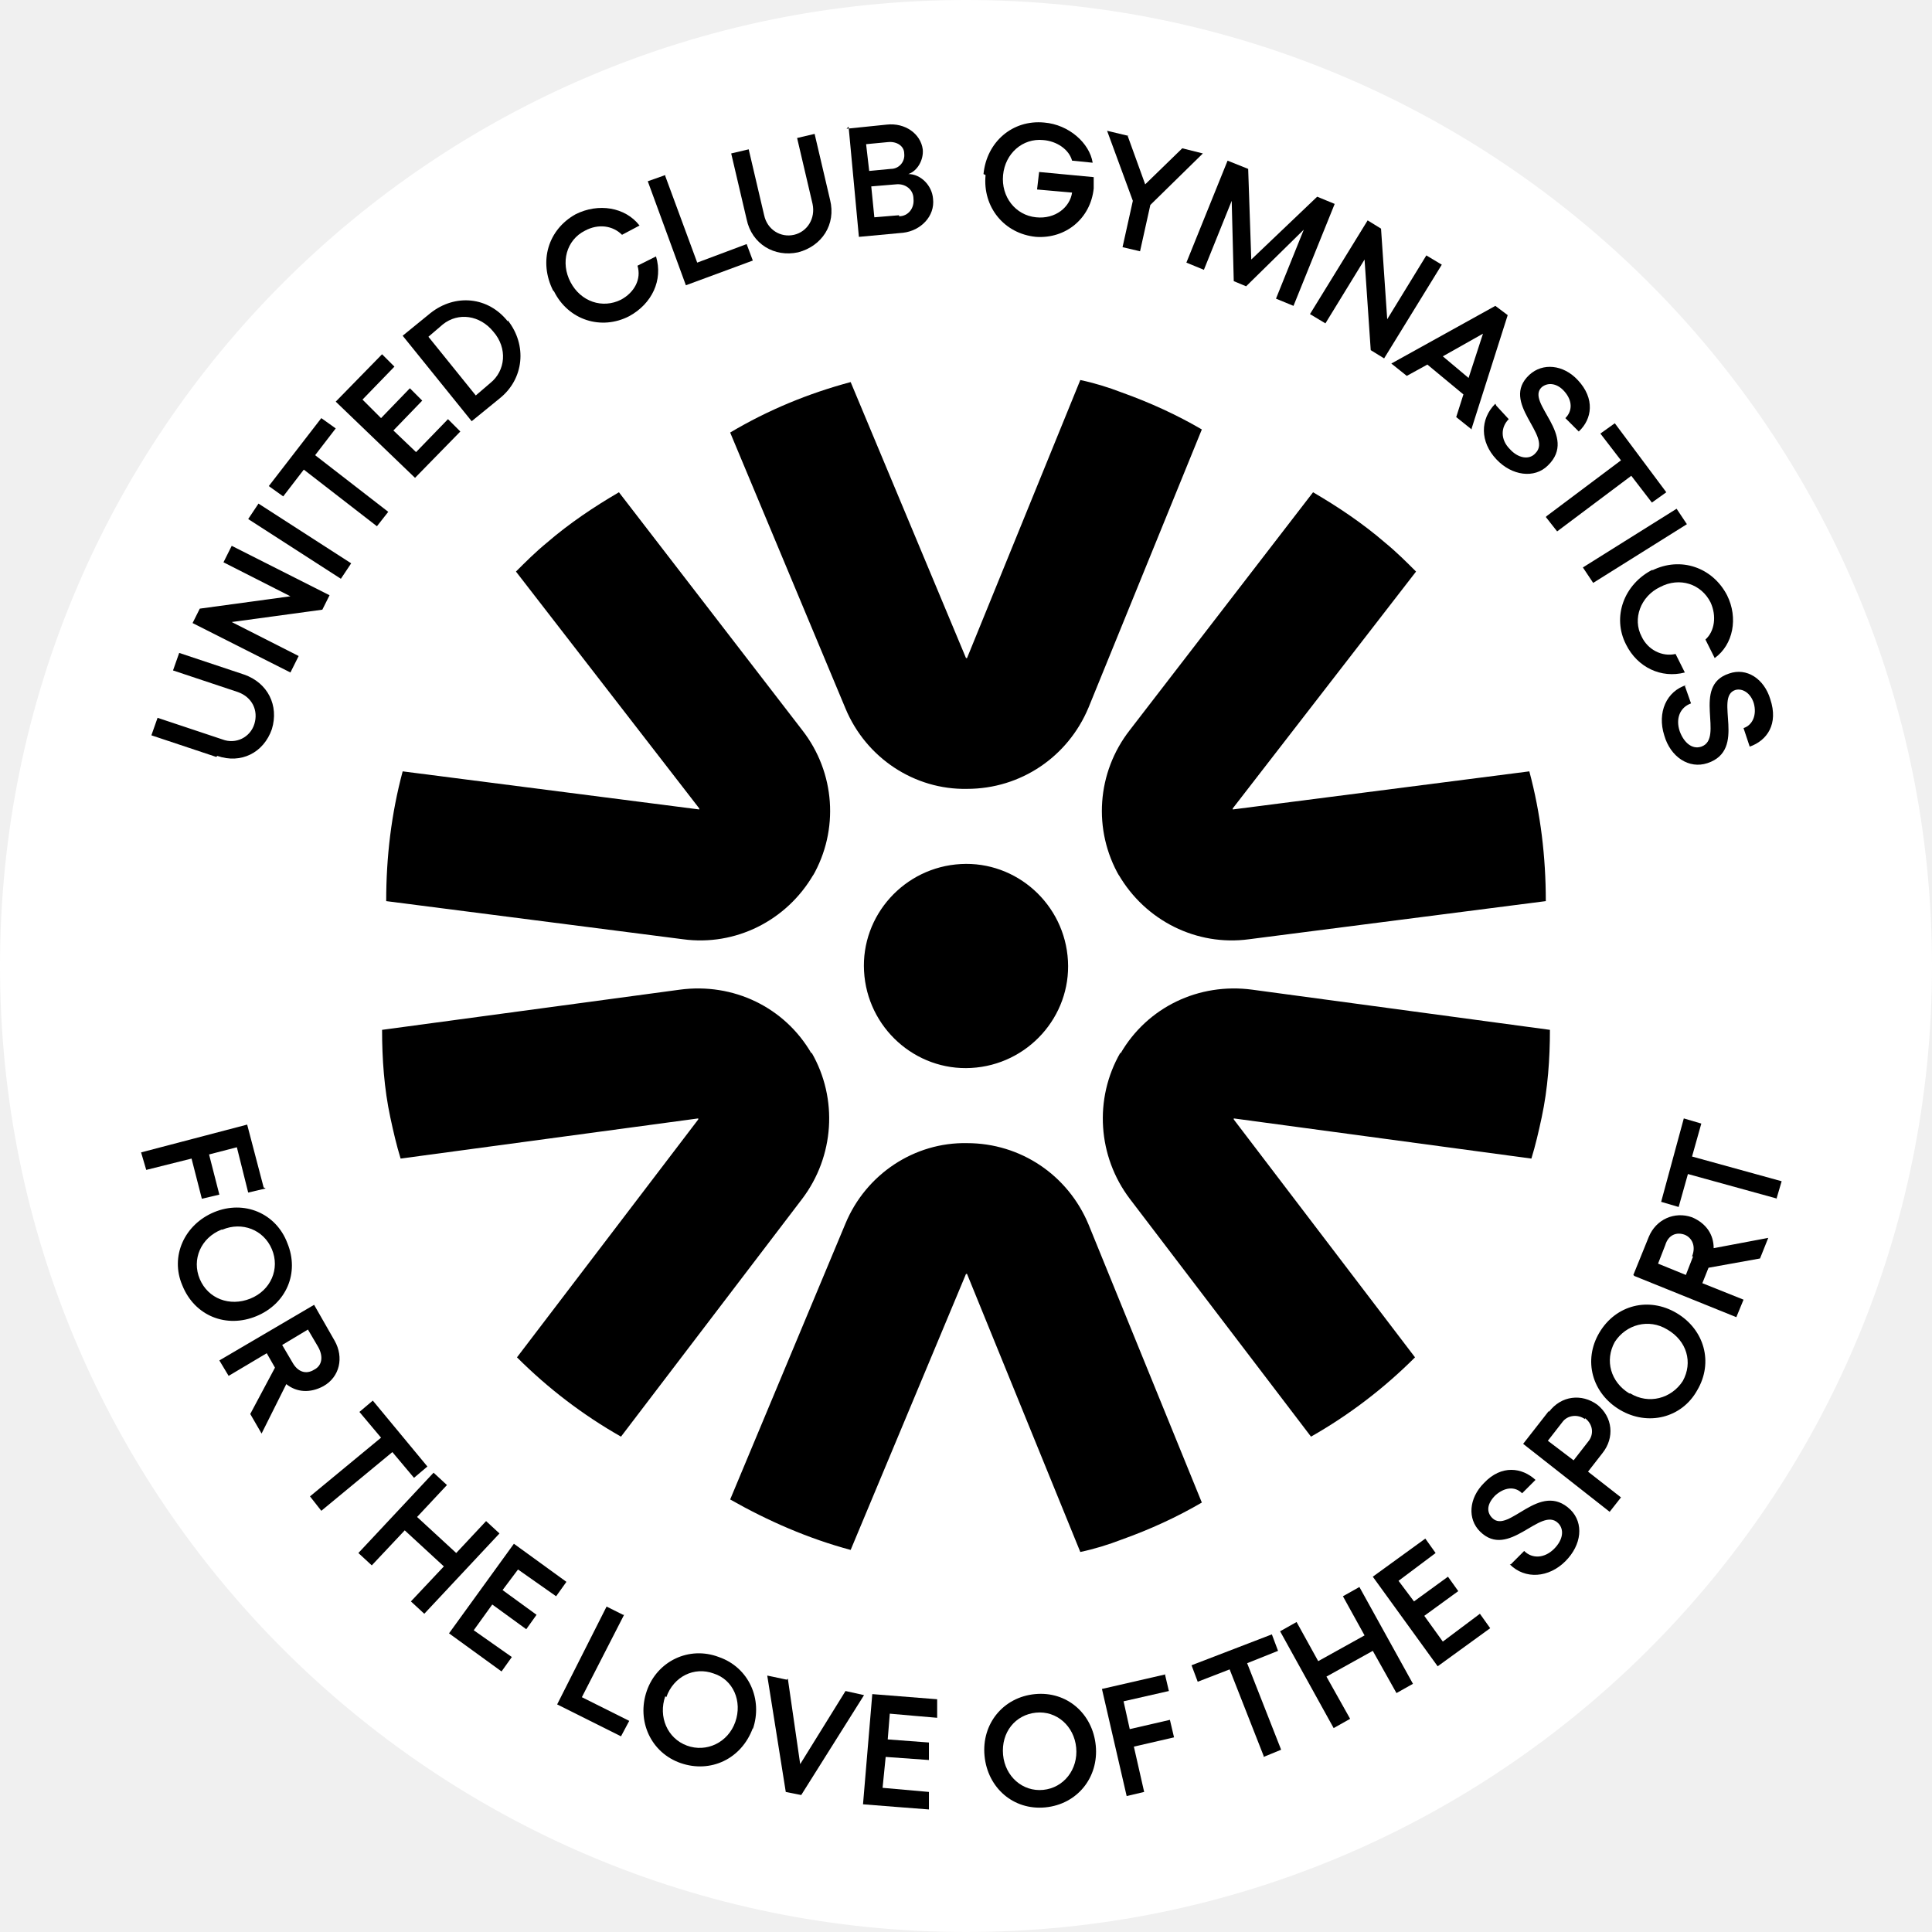
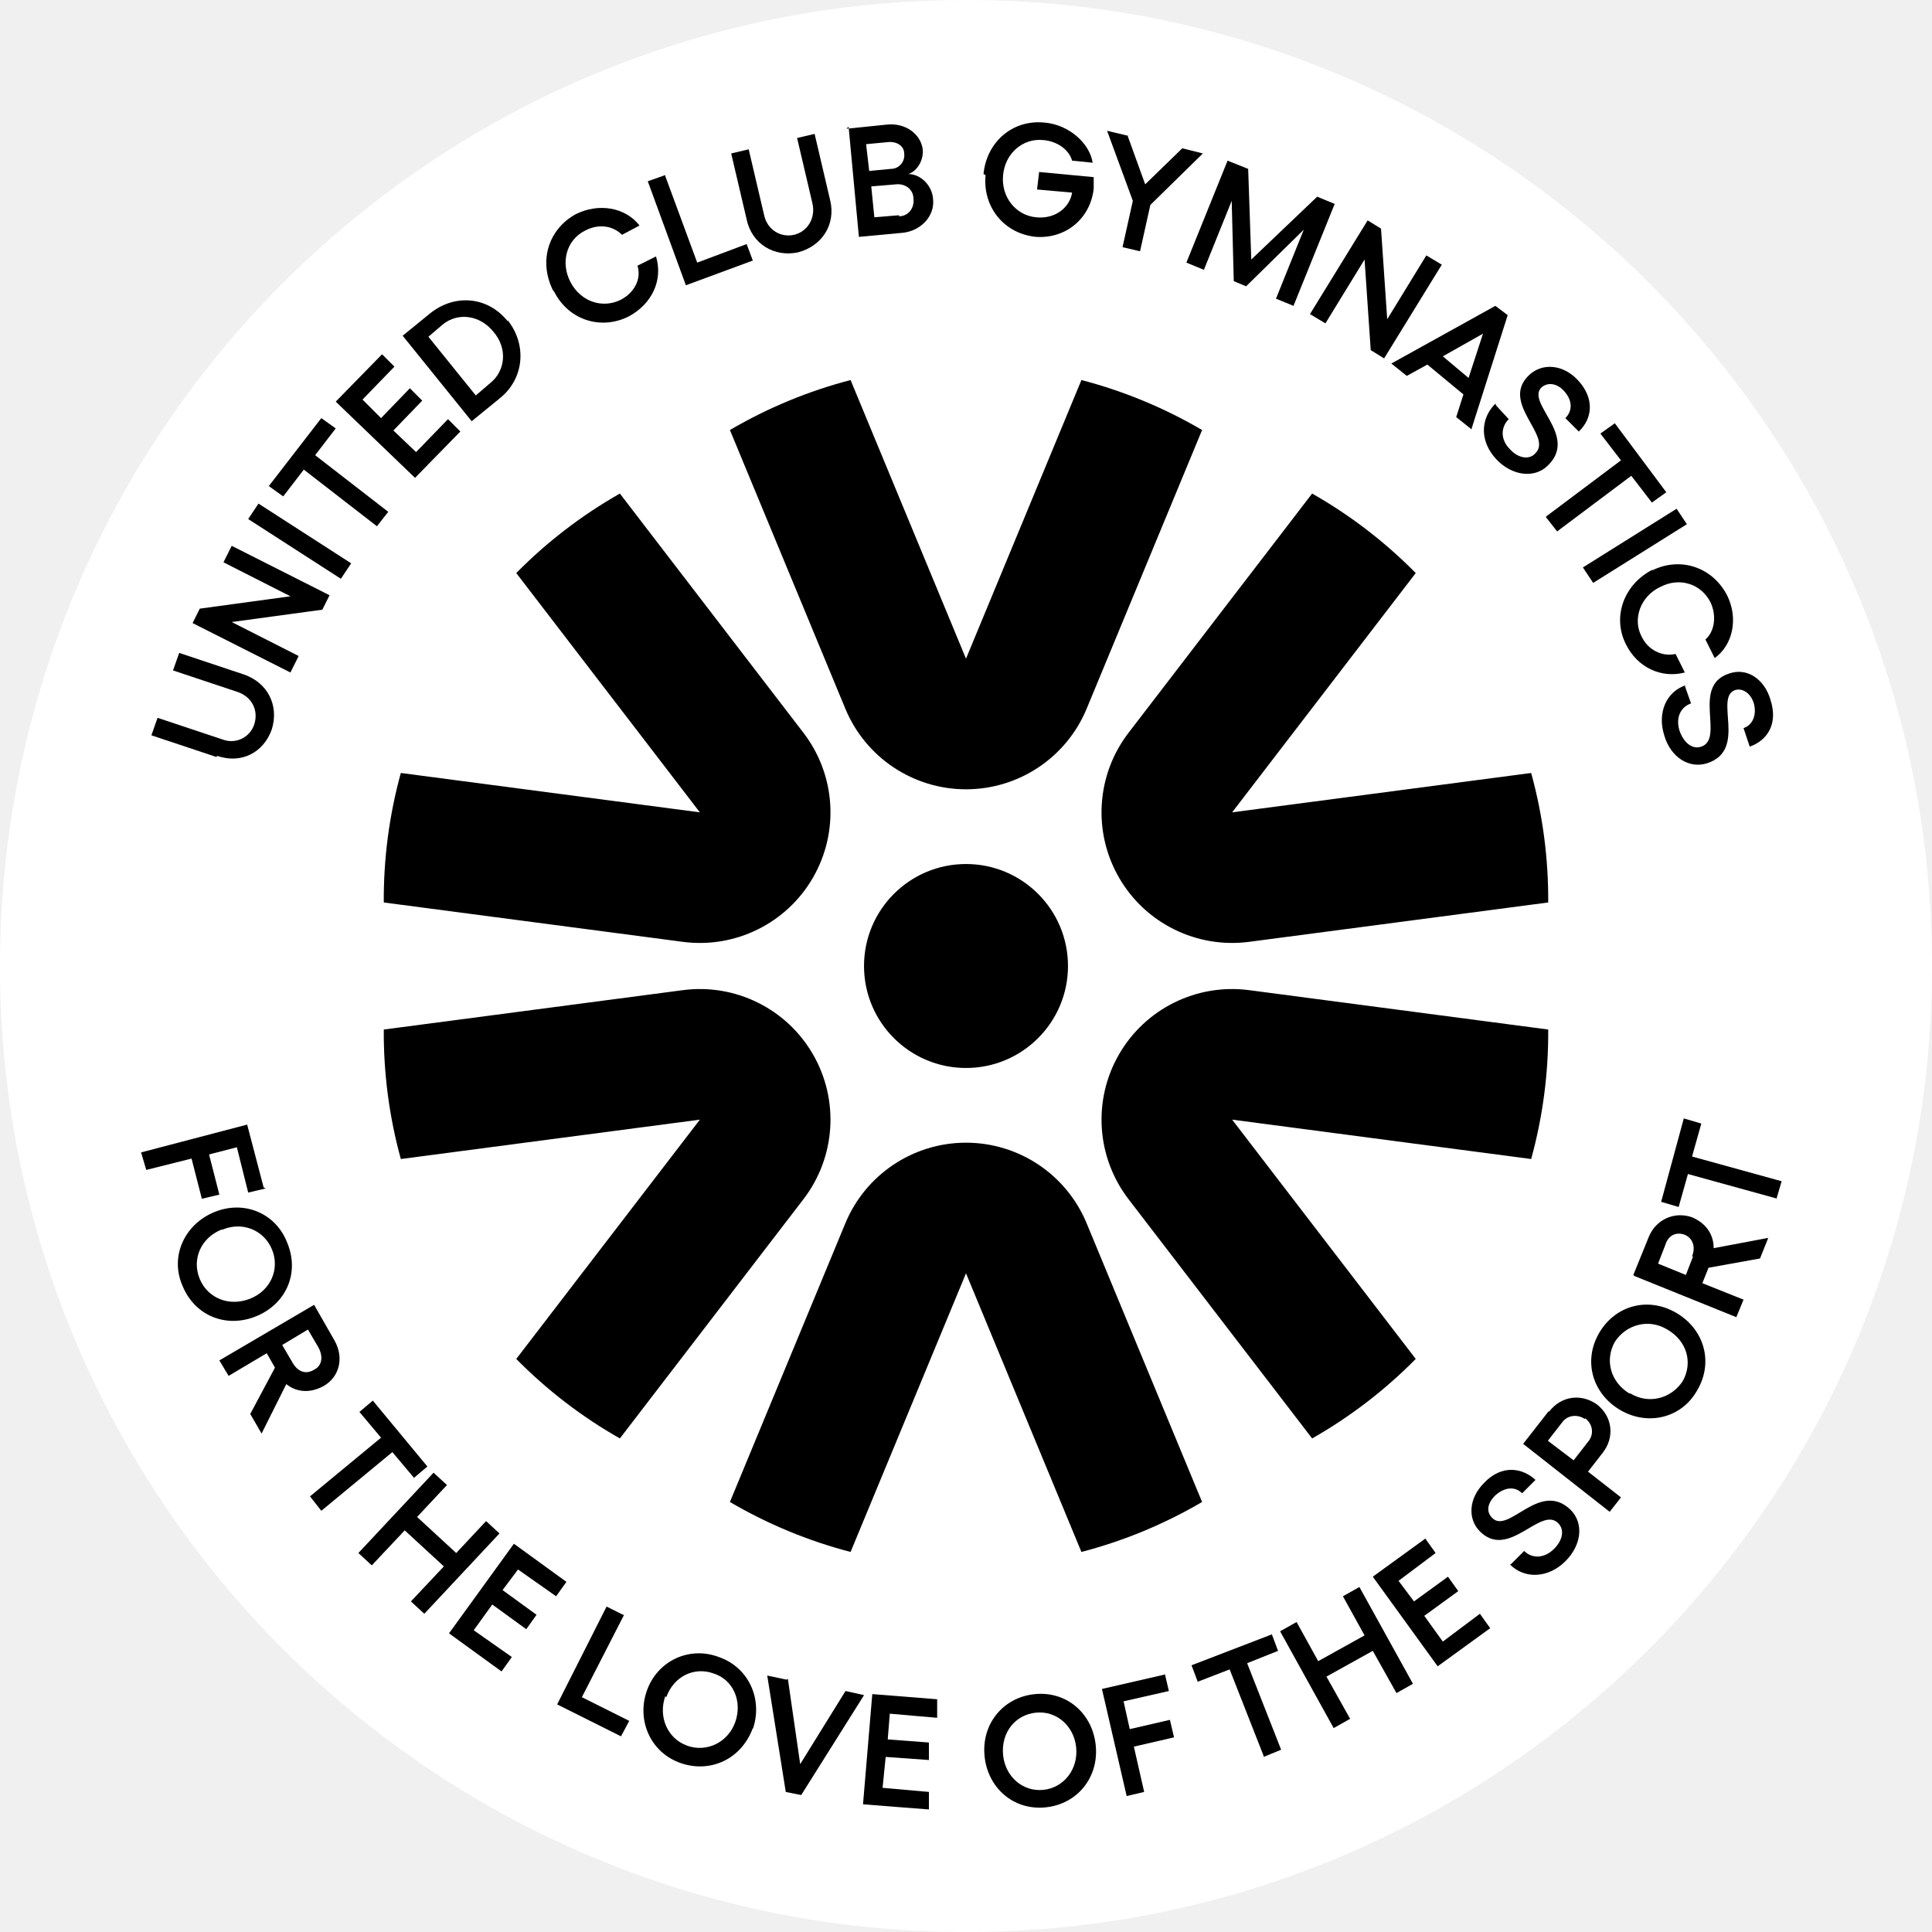
<svg xmlns="http://www.w3.org/2000/svg" id="Layer_1" version="1.1" viewBox="0 0 187.6 187.6">
  <defs>
    <style>
      .st0 {
        fill: none;
      }

      .st1 {
        fill: #000000;
      }

      .st2 {
        fill: #ffffff;
      }

      .st3 {
-         clip-path: url(#clippath);
      }
    </style>
-     <clipPath id="clippath">
-       <rect class="st0" width="187.6" height="187.6" />
-     </clipPath>
  </defs>
  <g class="st3">
    <g>
      <path class="st2" d="M93.8,187.6c51.8,0,93.8-42,93.8-93.8S145.6,0,93.8,0,0,42,0,93.8s42,93.8,93.8,93.8Z" />
-       <path class="st1" d="M93.9,76.6c5.2,0,9.8-3.1,11.8-7.9l11-27c-2.4-1.4-5-2.6-7.8-3.6-1.3-.5-2.6-.9-4-1.2l-11,27s0,0,0,0c0,0,0,0-.1,0,0,0,0,0,0,0l-11.2-26.8c-4.1,1.1-8,2.7-11.7,4.9l11.2,26.8c2,4.8,6.7,7.9,11.8,7.8h0Z" />
-       <path class="st1" d="M93.9,111c5.2,0,9.8,3.1,11.8,7.9l11,27c-2.4,1.4-5,2.6-7.8,3.6-1.3.5-2.6.9-4,1.2l-11-27s0,0,0,0c0,0,0,0-.1,0,0,0,0,0,0,0l-11.2,26.8c-4.1-1.1-8-2.8-11.7-4.9l11.2-26.8c2-4.8,6.7-7.9,11.8-7.8h0Z" />
-       <path class="st1" d="M78.9,85.1c2.6-4.5,2.2-10.1-1-14.2l-17.8-23.1c-2.4,1.4-4.8,3-7,4.9-1.1.9-2.1,1.9-3,2.8l17.8,23s0,0,0,0c0,0,0,0,0,.1,0,0,0,0,0,0l-28.8-3.7c-1.1,4.1-1.6,8.3-1.6,12.6l28.8,3.7c5.1.7,10.1-1.8,12.7-6.3Z" />
-       <path class="st1" d="M108.8,102.3c2.6-4.5,7.6-6.9,12.8-6.2l28.9,3.9c0,2.8-.2,5.7-.8,8.5-.3,1.4-.6,2.7-1,4l-28.9-3.9s0,0,0,0c0,0,0,0,0,.1,0,0,0,0,0,0l17.6,23.1c-3,3-6.4,5.6-10.1,7.7l-17.6-23.1c-3.1-4.1-3.5-9.7-.9-14.2h0Z" />
-       <path class="st1" d="M78.8,102.3c-2.6-4.5-7.6-6.9-12.8-6.2l-28.9,3.9c0,2.8.2,5.7.8,8.5.3,1.4.6,2.7,1,4l28.9-3.9s0,0,0,0c0,0,0,0,0,.1,0,0,0,0,0,0l-17.6,23.1c3,3,6.4,5.6,10.1,7.7l17.6-23.1c3.1-4.1,3.5-9.7.9-14.2h0Z" />
-       <path class="st1" d="M108.7,85.1c-2.6-4.5-2.2-10.1,1-14.2l17.8-23.1c2.4,1.4,4.8,3,7,4.9,1.1.9,2.1,1.9,3,2.8l-17.8,23s0,0,0,0c0,0,0,0,0,.1,0,0,0,0,0,0l28.8-3.7c1.1,4.1,1.6,8.3,1.6,12.6l-28.8,3.7c-5.1.7-10.1-1.8-12.7-6.3Z" />
+       <path class="st1" d="M93.8 76.642C98.929 76.642 103.554 73.552 105.517 68.813L116.724 41.756C113.061 39.607 109.118 37.974 105.008 36.902L93.8 63.96L82.592 36.902C78.482 37.974 74.539 39.607 70.876 41.756L82.083 68.813C84.046 73.552 88.671 76.642 93.8 76.642Z" />
+       <path class="st1" d="M 93.8,110.957 C 98.929,110.957 103.553,114.047 105.516,118.786 L 116.724,145.844 C 113.060,147.993 109.117,149.626 105.007,150.697 L 93.8,123.639 L 82.592,150.697 C 78.482,149.626 74.539,147.993 70.875,145.844 L 82.083,118.786 C 84.046,114.047 88.670,110.957 93.8,110.957 Z" />
+       <path class="st1" d="M78.941 85.221C81.506 80.779 81.142 75.229 78.019 71.16L60.191 47.925C56.498 50.023 53.112 52.621 50.129 55.645L67.958 78.88L38.921 75.057C37.794 79.152 37.237 83.384 37.266 87.631L66.302 91.454C71.388 92.123 76.376 89.663 78.941 85.221Z" />
+       <path class="st1" d="M 108.659,102.378 C 111.223,97.936 116.211,95.476 121.297,96.146 L 150.333,99.968 C 150.363,104.216 149.806,108.447 148.678,112.542 L 119.642,108.719 L 137.470,131.954 C 134.488,134.978 131.102,137.576 127.409,139.675 L 109.580,116.440 C 106.458,112.370 106.094,106.821 108.659,102.378 Z" />
+       <path class="st1" d="M78.941 102.379C76.376 97.937 71.388 95.477 66.302 96.146L37.266 99.969C37.237 104.216 37.794 108.448 38.921 112.543L67.958 108.72L50.129 131.955C53.112 134.979 56.498 137.577 60.191 139.675L78.019 116.44C81.142 112.371 81.506 106.821 78.941 102.379Z" />
+       <path class="st1" d="M 108.659,85.221 C 106.094,80.778 106.458,75.229 109.580,71.159 L 127.409,47.924 C 131.102,50.023 134.488,52.621 137.470,55.645 L 119.642,78.880 L 148.678,75.057 C 149.806,79.152 150.363,83.383 150.333,87.631 L 121.297,91.453 C 116.211,92.123 111.223,89.663 108.659,85.221 Z" />
      <path class="st1" d="M21,73.5l-6.3-2.1.6-1.7,6.3,2.1c1.3.5,2.7-.2,3.1-1.5.4-1.3-.2-2.6-1.6-3.1l-6.3-2.1.6-1.7,6.3,2.1c2.3.8,3.4,3,2.7,5.3-.8,2.3-3,3.4-5.3,2.6h0Z" />
      <path class="st1" d="M19.4,59.1l8.8-1.2-6.5-3.3.8-1.6,9.5,4.8-.7,1.4-8.8,1.2,6.5,3.3-.8,1.6-9.5-4.8.7-1.4h0Z" />
      <path class="st1" d="M25.1,48.9l9,5.8-1,1.5-9-5.8,1-1.5Z" />
      <path class="st1" d="M36.6,51.1l-7.1-5.5-2,2.6-1.4-1,5.1-6.6,1.4,1-2,2.6,7.1,5.5-1.1,1.4h0Z" />
      <path class="st1" d="M37.1,34.4l1.2,1.2-3.1,3.2,1.8,1.8,2.8-2.9,1.2,1.2-2.8,2.9,2.2,2.1,3.1-3.2,1.2,1.2-4.4,4.5-7.7-7.4,4.4-4.5h0Z" />
      <path class="st1" d="M49.3,31.1c1.9,2.4,1.6,5.7-.8,7.6l-2.7,2.2-6.7-8.3,2.7-2.2c2.4-1.9,5.6-1.6,7.5.8h0ZM47.9,32.2c-1.3-1.6-3.4-1.9-4.9-.7l-1.4,1.2,4.6,5.7,1.4-1.2c1.5-1.2,1.7-3.4.3-5Z" />
      <path class="st1" d="M53.7,28.2c-1.4-2.8-.5-5.9,2.2-7.4,2.2-1.1,4.8-.7,6.2,1.1l-1.7.9c-.9-.9-2.3-1.1-3.6-.4-1.8.9-2.4,3.1-1.4,5,1,1.9,3.1,2.6,4.9,1.7,1.3-.7,2-2,1.6-3.3l1.8-.9c.7,2.3-.4,4.6-2.6,5.8-2.7,1.4-5.9.4-7.3-2.4h0Z" />
      <path class="st1" d="M64.6,17.1l3.1,8.4,4.8-1.8.6,1.6-6.5,2.4-3.7-10.1,1.7-.6h0Z" />
-       <path class="st1" d="M72.5,21.3l-1.5-6.4,1.7-.4,1.5,6.4c.3,1.4,1.6,2.2,2.9,1.9,1.3-.3,2.1-1.6,1.8-3l-1.5-6.4,1.7-.4,1.5,6.4c.6,2.4-.8,4.5-3.1,5.1-2.3.5-4.5-.8-5-3.2h0Z" />
+       <path class="st1" d="M 72.5,21.3 L 71.0,14.9 L 72.7,14.5 L 74.2,20.9 C 74.5,22.3 75.8,23.1 77.1,22.8 C 78.4,22.5 79.2,21.2 78.9,19.8 L 77.4,13.4 L 79.1,13 L 80.6,19.4 C 81.2,21.8 79.8,23.9 77.5,24.5 C 75.2,25.0 73,23.7 72.5,21.3 L 72.5,21.3 Z" />
      <path class="st1" d="M82.2,12.5l3.9-.4c1.8-.2,3.3.9,3.5,2.4.1,1-.5,2.1-1.4,2.4,1.2,0,2.3,1.1,2.4,2.4.2,1.7-1.2,3.1-2.9,3.3l-4.3.4-1-10.7h0ZM86.5,16.4c.8,0,1.4-.7,1.3-1.5,0-.7-.7-1.2-1.6-1.1l-2.1.2.3,2.6,2.1-.2h0ZM87.3,21c.9,0,1.5-.8,1.4-1.7,0-.9-.8-1.5-1.7-1.4l-2.4.2.3,3,2.4-.2h0Z" />
      <path class="st1" d="M95.5,16.9c.3-3.1,2.8-5.3,5.9-5,2.4.2,4.4,2,4.7,3.9l-2-.2c-.3-1.1-1.5-1.9-2.8-2-2-.2-3.7,1.3-3.9,3.4-.2,2.1,1.2,3.9,3.2,4.1,1.9.2,3.3-1,3.5-2.4l-3.4-.3.2-1.7,5.3.5c0,.4,0,.8,0,1.1-.3,2.9-2.7,4.9-5.6,4.7-3.1-.3-5.2-2.9-4.9-6h0Z" />
      <path class="st1" d="M109.5,13.2l1.7,4.7,3.6-3.5,2,.5-5.1,5-1,4.5-1.7-.4,1-4.5-2.5-6.8,2.1.5h0Z" />
-       <path class="st1" d="M119.2,15.6l2,.8.3,8.8,6.4-6.1,1.7.7-4,9.9-1.7-.7,2.7-6.7-5.6,5.5-1.2-.5-.2-7.8-2.7,6.7-1.7-.7,4-9.9h0Z" />
+       <path class="st1" d="M 119.2,15.6 L 121.2,16.4 L 121.5,25.2 L 127.9,19.1 L 129.6,19.8 L 125.6,29.7 L 123.9,29 L 126.6,22.3 L 121.0,27.8 L 119.8,27.3 L 119.6,19.5 L 116.9,26.2 L 115.2,25.5 L 119.2,15.6 L 119.2,15.6 Z" />
      <path class="st1" d="M134.1,22.2l.6,8.8,3.8-6.2,1.5.9-5.6,9.1-1.3-.8-.6-8.8-3.8,6.2-1.5-.9,5.6-9.1,1.3.8h0Z" />
-       <path class="st1" d="M142.9,41.7l-1.5-1.2.7-2.2-3.5-2.9-2,1.1-1.5-1.2,10.1-5.6,1.2.9-3.5,11h0ZM142.6,36.7l1.4-4.3-3.9,2.2,2.5,2.1h0Z" />
+       <path class="st1" d="M 142.9,41.7 L 141.4,40.5 L 142.1,38.3 L 138.6,35.4 L 136.6,36.5 L 135.1,35.3 L 145.2,29.7 L 146.4,30.6 L 142.9,41.6 L 142.9,41.6 L 142.9,41.7 Z M 142.6,36.7 L 144.0,32.4 L 140.1,34.6 L 142.6,36.7 L 142.6,36.7 Z" />
      <path class="st1" d="M145.3,39.4l1.2,1.3c-.8.8-.8,2,.1,2.9.8.9,1.9,1.1,2.5.4,1.7-1.7-3.5-4.9-.6-7.6,1.3-1.2,3.3-1,4.7.5,1.7,1.8,1.4,3.8.1,5l-1.3-1.3c.7-.7.7-1.7-.1-2.6-.7-.8-1.6-.9-2.2-.4-1.6,1.5,3.6,4.7.6,7.6-1.3,1.3-3.5,1-5-.6-1.6-1.7-1.6-3.9-.1-5.4h0Z" />
      <path class="st1" d="M150.2,50.1l7.2-5.4-2-2.6,1.4-1,5,6.7-1.4,1-2-2.6-7.2,5.4-1.1-1.4h0Z" />
      <path class="st1" d="M163.8,50.9l-9.1,5.7-1-1.5,9.1-5.7,1,1.5Z" />
      <path class="st1" d="M160.4,55.4c2.8-1.4,5.9-.3,7.3,2.4,1.1,2.2.6,4.8-1.2,6.1l-.9-1.8c.9-.8,1.1-2.3.5-3.6-.9-1.8-3-2.5-4.9-1.5-1.9.9-2.7,3.1-1.8,4.8.6,1.3,2,2,3.3,1.7l.9,1.8c-2.3.6-4.6-.5-5.7-2.7-1.4-2.7-.2-5.9,2.6-7.3Z" />
      <path class="st1" d="M163.6,66.6l.6,1.7c-1.1.4-1.5,1.5-1.1,2.7.4,1.1,1.2,1.8,2.1,1.5,2.3-.8-1-5.9,2.7-7.1,1.7-.6,3.4.5,4,2.5.8,2.4-.3,4-2,4.6l-.6-1.8c.9-.3,1.3-1.3,1-2.4-.3-1-1.1-1.5-1.8-1.3-2.1.7,1.2,5.8-2.7,7.1-1.8.6-3.6-.6-4.2-2.7-.7-2.2.2-4.3,2.2-4.9h0Z" />
      <path class="st1" d="M25.8,115.4l-1.7.4-1.1-4.4-2.7.7,1,3.9-1.7.4-1-3.9-4.4,1.1-.5-1.7,10.3-2.7,1.6,6.1Z" />
      <path class="st1" d="M24.9,127.8c-2.9,1.2-6,0-7.2-3-1.2-2.8.2-5.9,3.1-7.1,2.9-1.2,6,.1,7.1,3,1.2,2.9-.1,5.9-3,7.1ZM21.5,119.4c-2,.8-2.9,2.9-2.1,4.8.8,1.9,2.9,2.7,4.9,1.9,2-.8,2.9-2.9,2.1-4.8-.8-1.9-2.9-2.7-4.8-1.9Z" />
-       <path class="st1" d="M30.5,126.7l2,3.5c.9,1.6.5,3.5-1.1,4.4-1.3.7-2.6.6-3.6-.2l-2.4,4.8-1.1-1.9,2.4-4.5-.8-1.4-3.7,2.2-.9-1.5,9.2-5.4ZM28.4,132.3c.5.9,1.3,1.2,2.1.7.8-.4.9-1.3.4-2.2l-1-1.7-2.5,1.5,1,1.7Z" />
-       <path class="st1" d="M30.1,145.3l6.9-5.7-2.1-2.5,1.3-1.1,5.3,6.4-1.3,1.1-2.1-2.5-6.9,5.7-1.1-1.4h0Z" />
+       <path class="st1" d="M 30.5,126.7 L 32.5,130.2 C 33.4,131.8 33.0,133.7 31.4,134.6 C 30.1,135.3 28.8,135.2 27.8,134.4 L 25.4,139.2 L 24.3,137.3 L 26.7,132.8 L 25.9,131.4 L 22.2,133.6 L 21.3,132.1 L 30.5,126.7 Z M 28.4,132.3 C 28.9,133.2 29.7,133.5 30.5,133.0 C 31.3,132.6 31.4,131.7 30.9,130.8 L 29.9,129.1 L 27.4,130.6 L 28.4,132.3 Z" />
+       <path class="st1" d="M 30.1,145.3 L 37.0,139.6 L 34.9,137.1 L 36.2,136 L 41.5,142.4 L 40.2,143.5 L 38.1,141 L 31.2,146.7 L 30.1,145.3 L 30.1,145.3 Z" />
      <path class="st1" d="M48.5,148.9l-7.3,7.8-1.3-1.2,3.2-3.4-3.8-3.5-3.2,3.4-1.3-1.2,7.3-7.8,1.3,1.2-2.9,3.1,3.8,3.5,2.9-3.1,1.3,1.2h0Z" />
-       <path class="st1" d="M55,153.6l-1,1.4-3.7-2.6-1.5,2,3.3,2.4-1,1.4-3.3-2.4-1.8,2.5,3.7,2.6-1,1.4-5.1-3.7,6.3-8.7,5.1,3.7h0Z" />
+       <path class="st1" d="M 55.0,153.6 L 54.0,155.0 L 50.3,152.4 L 48.8,154.4 L 52.1,156.8 L 51.1,158.2 L 47.8,155.8 L 46.0,158.3 L 49.7,160.9 L 48.7,162.3 L 43.6,158.6 L 49.9,149.9 L 55.0,153.6 L 55.0,153.6 Z" />
      <path class="st1" d="M60.6,156.8l-4.1,8,4.6,2.3-.8,1.5-6.2-3.1,4.8-9.5,1.6.8Z" />
      <path class="st1" d="M73.1,167.8c-1.1,3-4.1,4.4-7,3.4-2.9-1-4.3-4.1-3.3-7,1-2.9,4.1-4.4,7-3.3,2.9,1,4.3,4.1,3.3,7h0ZM64.6,164.7c-.7,2,.2,4.1,2.1,4.8,1.9.7,4-.3,4.7-2.3.7-2-.2-4.1-2.1-4.7-1.9-.7-3.9.3-4.6,2.3Z" />
      <path class="st1" d="M76.5,163l1.2,8.3,4.4-7.1,1.8.4-6.1,9.7-1.5-.3-1.8-11.3,1.9.4Z" />
      <path class="st1" d="M91,165.1v1.7c-.1,0-4.6-.4-4.6-.4l-.2,2.5,4,.3v1.7c-.1,0-4.2-.3-4.2-.3l-.3,3,4.5.4v1.7c-.1,0-6.4-.5-6.4-.5l.9-10.7,6.3.5h0Z" />
      <path class="st1" d="M106.4,169.5c.3,3.1-1.8,5.7-4.9,6-3.1.3-5.6-1.9-5.9-5-.3-3.1,1.8-5.7,4.9-6,3.1-.3,5.6,1.9,5.9,5h0ZM97.4,170.4c.2,2.1,1.9,3.6,3.9,3.4,2-.2,3.4-2,3.2-4.1-.2-2.1-1.9-3.6-3.9-3.4-2,.2-3.4,1.9-3.2,4.1Z" />
      <path class="st1" d="M113.1,162.5l.4,1.7-4.4,1,.6,2.7,3.9-.9.4,1.7-3.9.9,1,4.4-1.7.4-2.4-10.4,6.1-1.4h0Z" />
      <path class="st1" d="M122.7,170.5l-3.3-8.4-3.1,1.2-.6-1.6,7.8-3,.6,1.6-3,1.2,3.3,8.4-1.7.7h0Z" />
      <path class="st1" d="M132,154.1l5.2,9.4-1.6.9-2.3-4.1-4.5,2.5,2.3,4.1-1.6.9-5.2-9.4,1.6-.9,2.1,3.8,4.5-2.5-2.1-3.8,1.6-.9Z" />
-       <path class="st1" d="M138.4,149.4l1,1.4-3.6,2.7,1.5,2,3.3-2.4,1,1.4-3.3,2.4,1.8,2.5,3.6-2.7,1,1.4-5.1,3.7-6.3-8.7,5.1-3.7h0Z" />
+       <path class="st1" d="M 138.4,149.4 L 139.4,150.8 L 135.8,153.5 L 137.3,155.5 L 140.6,153.1 L 141.6,154.5 L 138.3,156.9 L 140.1,159.4 L 143.7,156.7 L 144.7,158.1 L 139.6,161.8 L 133.3,153.1 L 138.4,149.4 L 138.4,149.4 Z" />
      <path class="st1" d="M146.7,151.9l1.3-1.3c.8.8,2,.7,2.9-.2.9-.9,1-1.9.4-2.5-1.7-1.7-4.8,3.6-7.6.8-1.2-1.2-1.1-3.2.4-4.7,1.7-1.8,3.7-1.5,5-.3l-1.3,1.3c-.7-.7-1.7-.6-2.6.2-.8.8-.9,1.6-.3,2.2,1.6,1.6,4.6-3.7,7.6-.8,1.3,1.3,1.1,3.4-.5,5-1.6,1.6-3.9,1.8-5.4.3h0Z" />
      <path class="st1" d="M150.4,137.1c1.2-1.6,3.2-1.8,4.7-.7,1.5,1.2,1.7,3.2.5,4.7l-1.4,1.8,3.2,2.5-1.1,1.4-8.4-6.6,2.5-3.2ZM153.9,137.8c-.7-.5-1.7-.4-2.2.3l-1.4,1.8,2.5,1.9,1.4-1.8c.6-.7.5-1.7-.3-2.3Z" />
      <path class="st1" d="M162.8,127.5c2.7,1.6,3.6,4.8,2,7.5-1.5,2.7-4.8,3.5-7.5,1.9-2.7-1.6-3.6-4.8-2-7.5,1.6-2.7,4.8-3.5,7.5-1.9h0ZM158.3,135.3c1.8,1.1,4,.5,5.1-1.2,1-1.8.4-3.9-1.5-5-1.8-1.1-4-.5-5.1,1.2-1,1.8-.4,3.9,1.4,5h0Z" />
      <path class="st1" d="M158.6,123.8l1.5-3.7c.7-1.7,2.5-2.5,4.2-1.9,1.4.6,2.1,1.7,2.1,3l5.3-1-.8,2-5,.9-.6,1.5,4,1.6-.7,1.7-9.9-4ZM164.3,122c.4-1,0-1.8-.7-2.1-.8-.3-1.6,0-1.9,1l-.7,1.8,2.7,1.1.7-1.8Z" />
      <path class="st1" d="M172.6,116.4l-8.7-2.4-.9,3.2-1.7-.5,2.2-8.1,1.7.5-.9,3.2,8.7,2.4-.5,1.7Z" />
-       <path class="st1" d="M103.7,93.3c-.3-5.5-5-9.7-10.4-9.4-5.5.3-9.7,5-9.4,10.4.3,5.5,5,9.7,10.4,9.4,5.5-.3,9.7-5,9.4-10.4Z" />
+       <path class="st1" d="M93.8 103.703C99.269 103.703 103.703 99.269 103.703 93.8C103.703 88.331 99.269 83.897 93.8 83.897C88.331 83.897 83.897 88.331 83.897 93.8C83.897 99.269 88.331 103.703 93.8 103.703Z" />
    </g>
  </g>
</svg>
